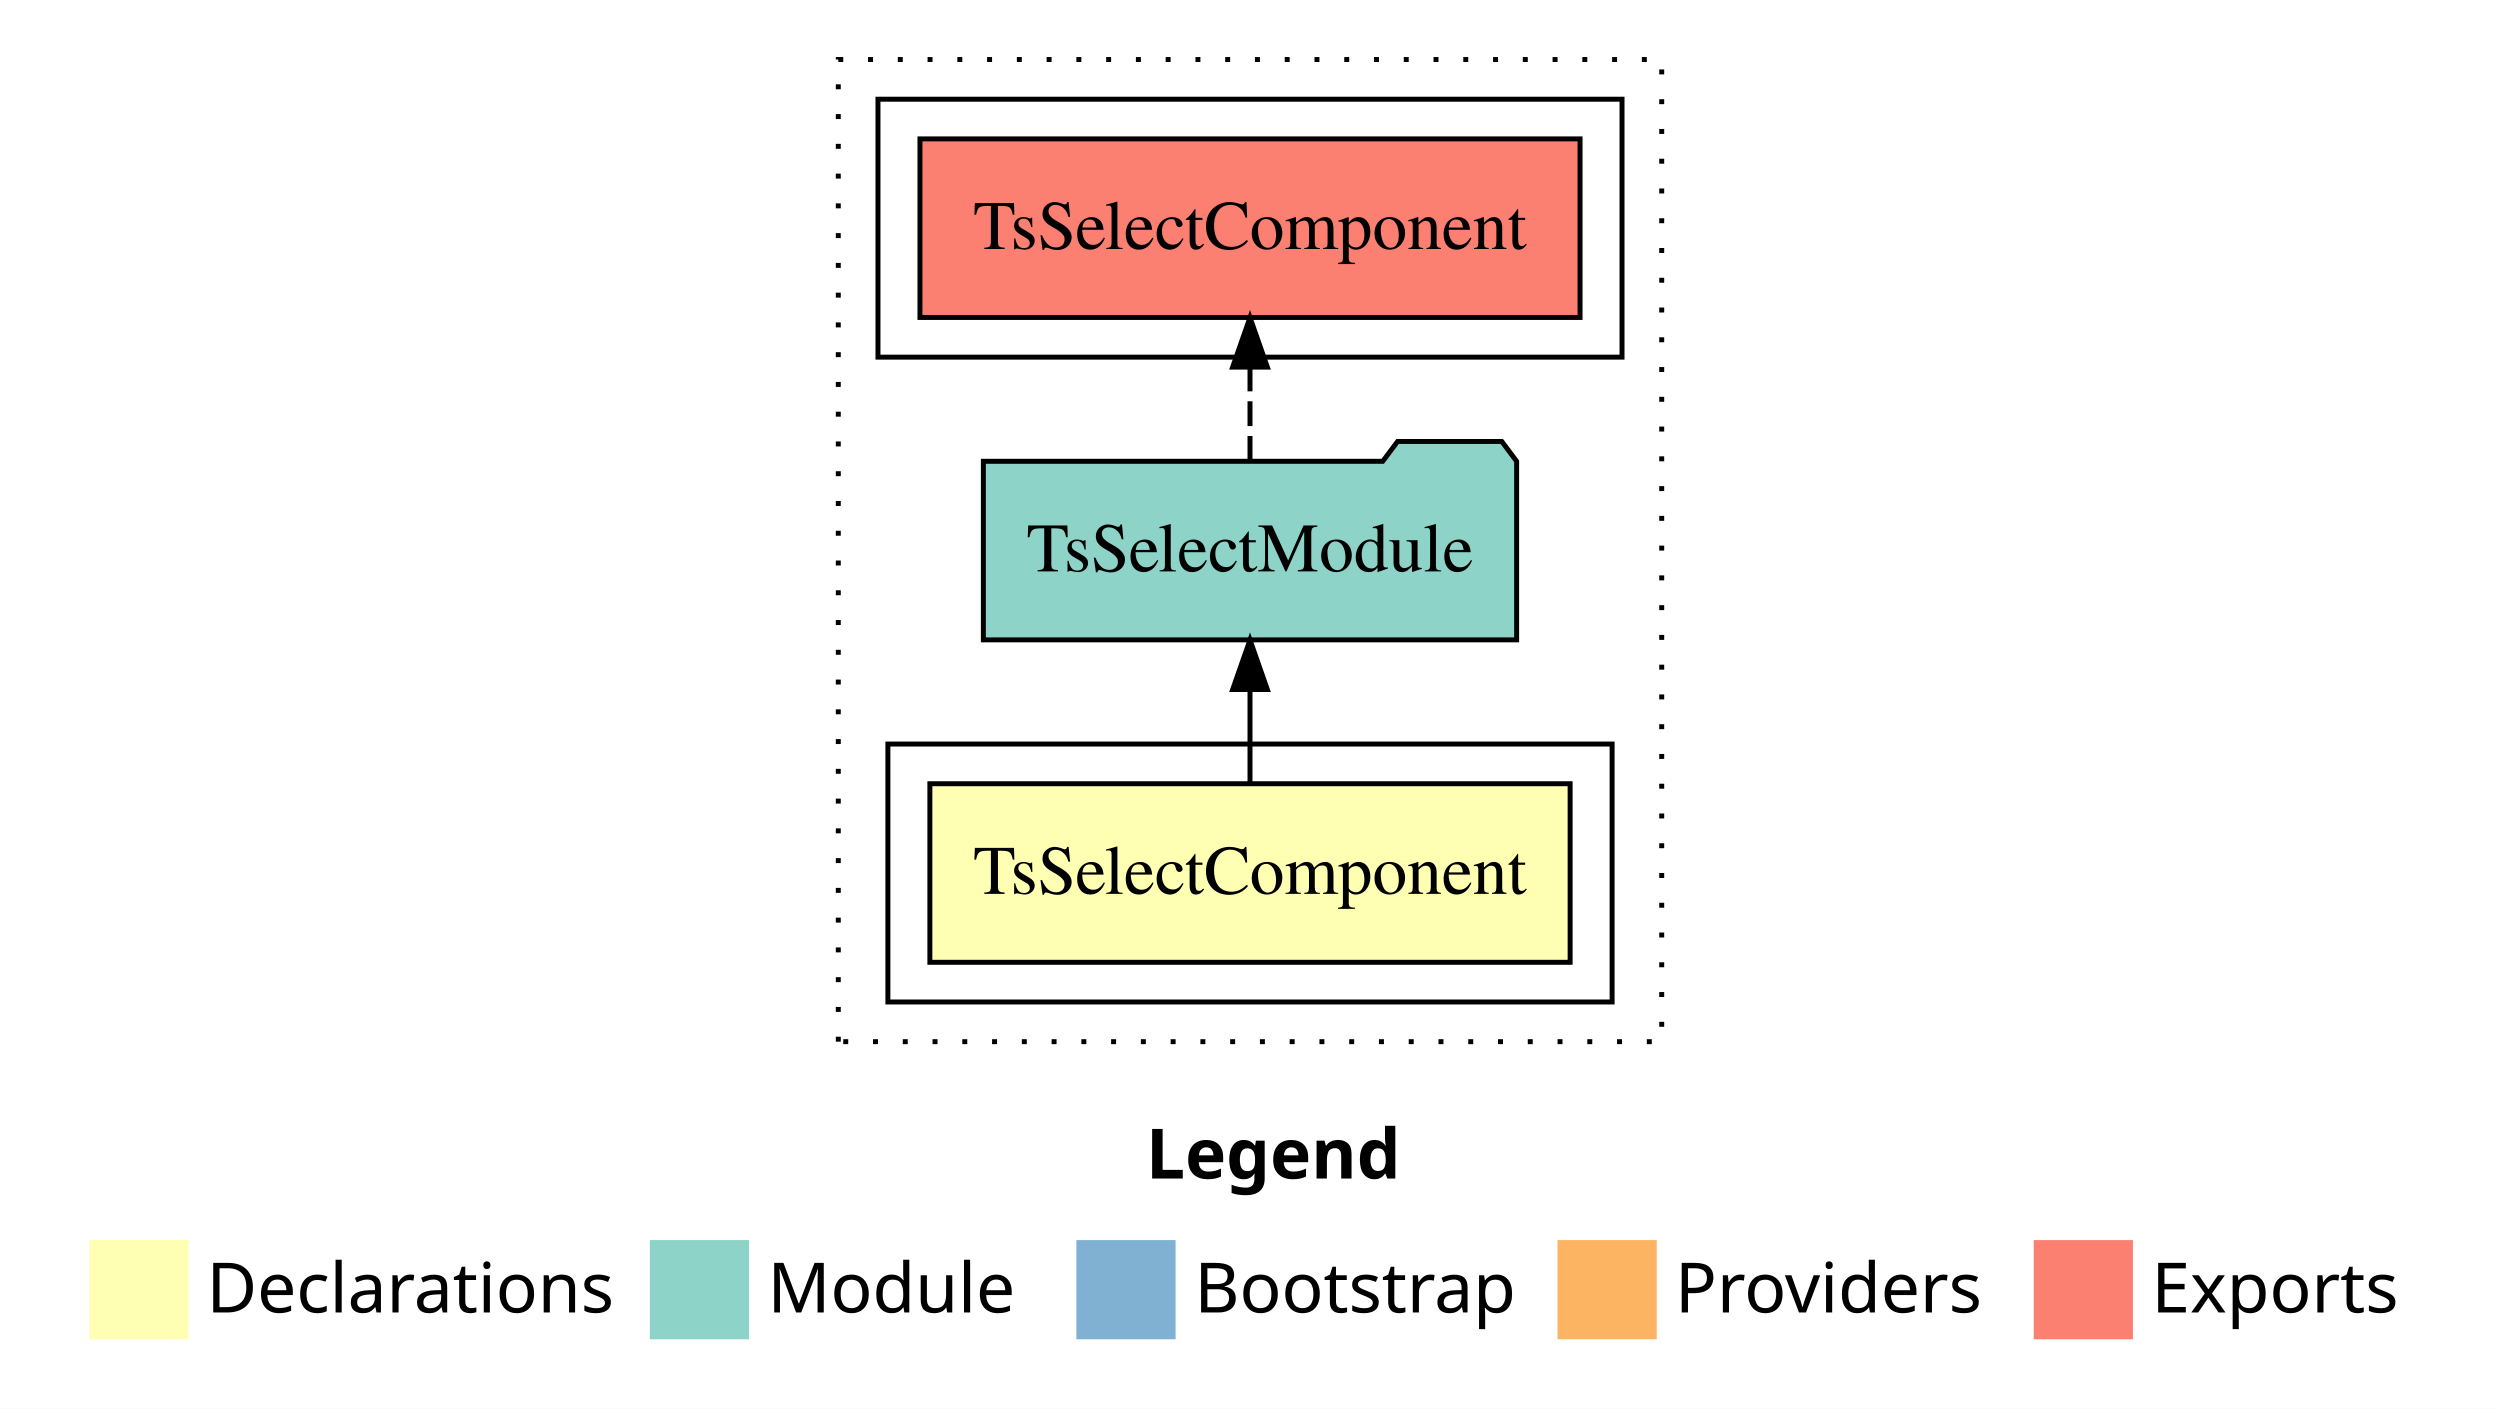
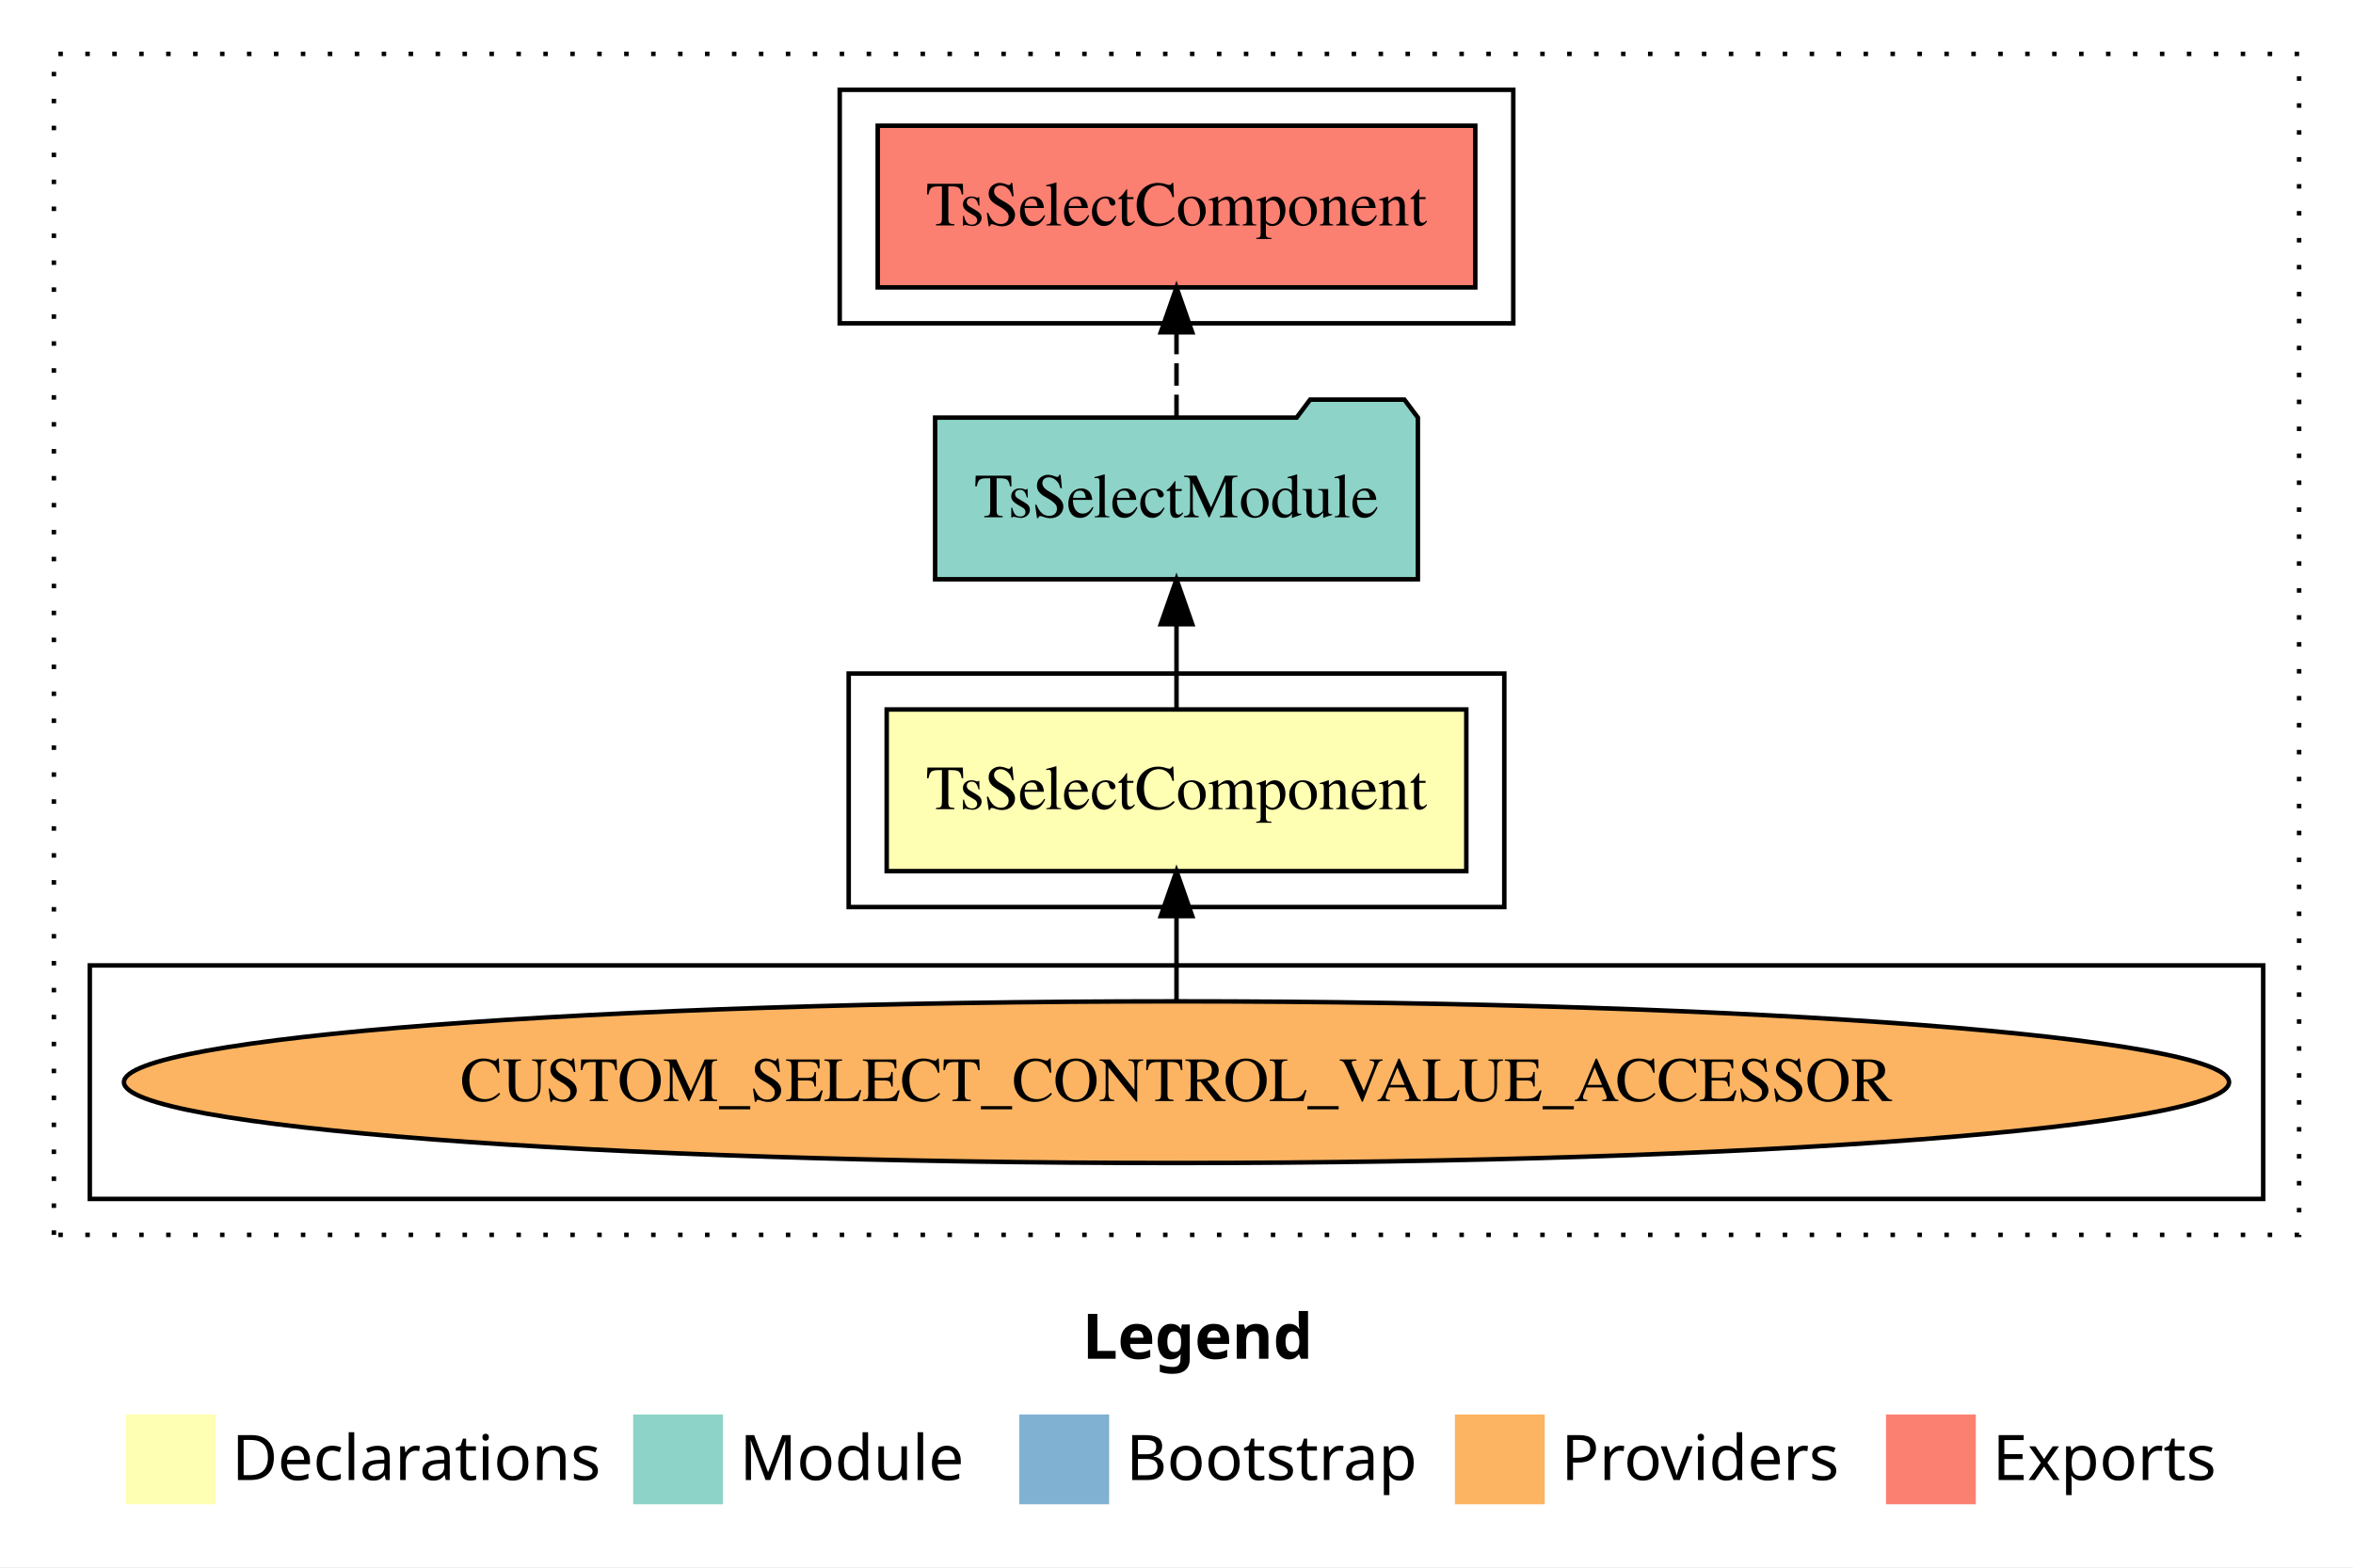
- <svg xmlns="http://www.w3.org/2000/svg" width="504pt" height="284pt" viewBox="0.00 0.00 504.00 284.00">
-   <g id="graph0" class="graph" transform="scale(1 1) rotate(0) translate(4 280)">
-     <polygon fill="#ffffff" stroke="transparent" points="-4,4 -4,-280 500,-280 500,4 -4,4" />
-     <text text-anchor="start" x="227.009" y="-42.4" font-family="sans-serif" font-weight="bold" font-size="14.00" fill="#000000">Legend</text>
-     <polygon fill="#ffffb3" stroke="transparent" points="14,-10 14,-30 34,-30 34,-10 14,-10" />
-     <text text-anchor="start" x="37.629" y="-15.4" font-family="sans-serif" font-size="14.00" fill="#000000">  Declarations</text>
-     <polygon fill="#8dd3c7" stroke="transparent" points="127,-10 127,-30 147,-30 147,-10 127,-10" />
-     <text text-anchor="start" x="150.725" y="-15.4" font-family="sans-serif" font-size="14.00" fill="#000000">  Module</text>
-     <polygon fill="#80b1d3" stroke="transparent" points="213,-10 213,-30 233,-30 233,-10 213,-10" />
-     <text text-anchor="start" x="236.781" y="-15.4" font-family="sans-serif" font-size="14.00" fill="#000000">  Bootstrap</text>
-     <polygon fill="#fdb462" stroke="transparent" points="310,-10 310,-30 330,-30 330,-10 310,-10" />
-     <text text-anchor="start" x="333.673" y="-15.4" font-family="sans-serif" font-size="14.00" fill="#000000">  Providers</text>
-     <polygon fill="#fb8072" stroke="transparent" points="406,-10 406,-30 426,-30 426,-10 406,-10" />
-     <text text-anchor="start" x="429.726" y="-15.4" font-family="sans-serif" font-size="14.00" fill="#000000">  Exports</text>
+ <svg xmlns="http://www.w3.org/2000/svg" width="524pt" height="349pt" viewBox="0.00 0.00 524.00 349.00">
+   <g id="graph0" class="graph" transform="scale(1 1) rotate(0) translate(4 345)">
+     <polygon fill="#ffffff" stroke="transparent" points="-4,4 -4,-345 520,-345 520,4 -4,4" />
+     <text text-anchor="start" x="237.009" y="-42.4" font-family="sans-serif" font-weight="bold" font-size="14.00" fill="#000000">Legend</text>
+     <polygon fill="#ffffb3" stroke="transparent" points="24,-10 24,-30 44,-30 44,-10 24,-10" />
+     <text text-anchor="start" x="47.629" y="-15.4" font-family="sans-serif" font-size="14.00" fill="#000000">  Declarations</text>
+     <polygon fill="#8dd3c7" stroke="transparent" points="137,-10 137,-30 157,-30 157,-10 137,-10" />
+     <text text-anchor="start" x="160.725" y="-15.4" font-family="sans-serif" font-size="14.00" fill="#000000">  Module</text>
+     <polygon fill="#80b1d3" stroke="transparent" points="223,-10 223,-30 243,-30 243,-10 223,-10" />
+     <text text-anchor="start" x="246.781" y="-15.4" font-family="sans-serif" font-size="14.00" fill="#000000">  Bootstrap</text>
+     <polygon fill="#fdb462" stroke="transparent" points="320,-10 320,-30 340,-30 340,-10 320,-10" />
+     <text text-anchor="start" x="343.673" y="-15.4" font-family="sans-serif" font-size="14.00" fill="#000000">  Providers</text>
+     <polygon fill="#fb8072" stroke="transparent" points="416,-10 416,-30 436,-30 436,-10 416,-10" />
+     <text text-anchor="start" x="439.726" y="-15.4" font-family="sans-serif" font-size="14.00" fill="#000000">  Exports</text>
    <g id="clust1" class="cluster">
-       <polygon fill="none" stroke="#000000" stroke-dasharray="1,5" points="165,-70 165,-268 331,-268 331,-70 165,-70" />
+       <polygon fill="none" stroke="#000000" stroke-dasharray="1,5" points="8,-70 8,-333 508,-333 508,-70 8,-70" />
    </g>
    <g id="clust2" class="cluster">
-       <polygon fill="none" stroke="#000000" points="175,-78 175,-130 321,-130 321,-78 175,-78" />
+       <polygon fill="none" stroke="#000000" points="185,-143 185,-195 331,-195 331,-143 185,-143" />
+     </g>
+     <g id="clust3" class="cluster">
+       <polygon fill="none" stroke="#000000" points="16,-78 16,-130 500,-130 500,-78 16,-78" />
    </g>
    <g id="clust5" class="cluster">
-       <polygon fill="none" stroke="#000000" points="173,-208 173,-260 323,-260 323,-208 173,-208" />
+       <polygon fill="none" stroke="#000000" points="183,-273 183,-325 333,-325 333,-273 183,-273" />
    </g>
    <g id="node1" class="node">
-       <polygon fill="#ffffb3" stroke="#000000" points="312.538,-122 183.462,-122 183.462,-86 312.538,-86 312.538,-122" />
-       <text text-anchor="middle" x="248" y="-99.8" font-family="Times,serif" font-size="14.00" fill="#000000">TsSelectComponent</text>
+       <polygon fill="#ffffb3" stroke="#000000" points="322.538,-187 193.462,-187 193.462,-151 322.538,-151 322.538,-187" />
+       <text text-anchor="middle" x="258" y="-164.8" font-family="Times,serif" font-size="14.00" fill="#000000">TsSelectComponent</text>
    </g>
    <g id="node2" class="node">
-       <polygon fill="#8dd3c7" stroke="#000000" points="301.755,-187 298.755,-191 277.755,-191 274.755,-187 194.245,-187 194.245,-151 301.755,-151 301.755,-187" />
-       <text text-anchor="middle" x="248" y="-164.8" font-family="Times,serif" font-size="14.00" fill="#000000">TsSelectModule</text>
+       <polygon fill="#8dd3c7" stroke="#000000" points="311.755,-252 308.755,-256 287.755,-256 284.755,-252 204.245,-252 204.245,-216 311.755,-216 311.755,-252" />
+       <text text-anchor="middle" x="258" y="-229.8" font-family="Times,serif" font-size="14.00" fill="#000000">TsSelectModule</text>
    </g>
    <g id="edge1" class="edge">
-       <path fill="none" stroke="#000000" d="M248,-122.106C248,-122.106 248,-140.991 248,-140.991" />
-       <polygon fill="#000000" stroke="#000000" points="244.5,-140.991 248,-150.991 251.5,-140.991 244.5,-140.991" />
+       <path fill="none" stroke="#000000" d="M258,-187.106C258,-187.106 258,-205.991 258,-205.991" />
+       <polygon fill="#000000" stroke="#000000" points="254.5,-205.991 258,-215.991 261.5,-205.991 254.5,-205.991" />
+     </g>
+     <g id="node4" class="node">
+       <polygon fill="#fb8072" stroke="#000000" points="324.537,-317 191.463,-317 191.463,-281 324.537,-281 324.537,-317" />
+       <text text-anchor="middle" x="258" y="-294.8" font-family="Times,serif" font-size="14.00" fill="#000000">TsSelectComponent </text>
+     </g>
+     <g id="edge3" class="edge">
+       <path fill="none" stroke="#000000" stroke-dasharray="5,2" d="M258,-252.106C258,-252.106 258,-270.991 258,-270.991" />
+       <polygon fill="#000000" stroke="#000000" points="254.5,-270.991 258,-280.991 261.5,-270.991 254.5,-270.991" />
    </g>
    <g id="node3" class="node">
-       <polygon fill="#fb8072" stroke="#000000" points="314.537,-252 181.463,-252 181.463,-216 314.537,-216 314.537,-252" />
-       <text text-anchor="middle" x="248" y="-229.8" font-family="Times,serif" font-size="14.00" fill="#000000">TsSelectComponent </text>
+       <ellipse fill="#fdb462" stroke="#000000" cx="258" cy="-104" rx="234.394" ry="18" />
+       <text text-anchor="middle" x="258" y="-99.8" font-family="Times,serif" font-size="14.00" fill="#000000">CUSTOM_SELECT_CONTROL_VALUE_ACCESSOR</text>
    </g>
    <g id="edge2" class="edge">
-       <path fill="none" stroke="#000000" stroke-dasharray="5,2" d="M248,-187.106C248,-187.106 248,-205.991 248,-205.991" />
-       <polygon fill="#000000" stroke="#000000" points="244.5,-205.991 248,-215.991 251.5,-205.991 244.5,-205.991" />
+       <path fill="none" stroke="#000000" d="M258,-122.106C258,-122.106 258,-140.991 258,-140.991" />
+       <polygon fill="#000000" stroke="#000000" points="254.5,-140.991 258,-150.991 261.5,-140.991 254.5,-140.991" />
    </g>
  </g>
</svg>
